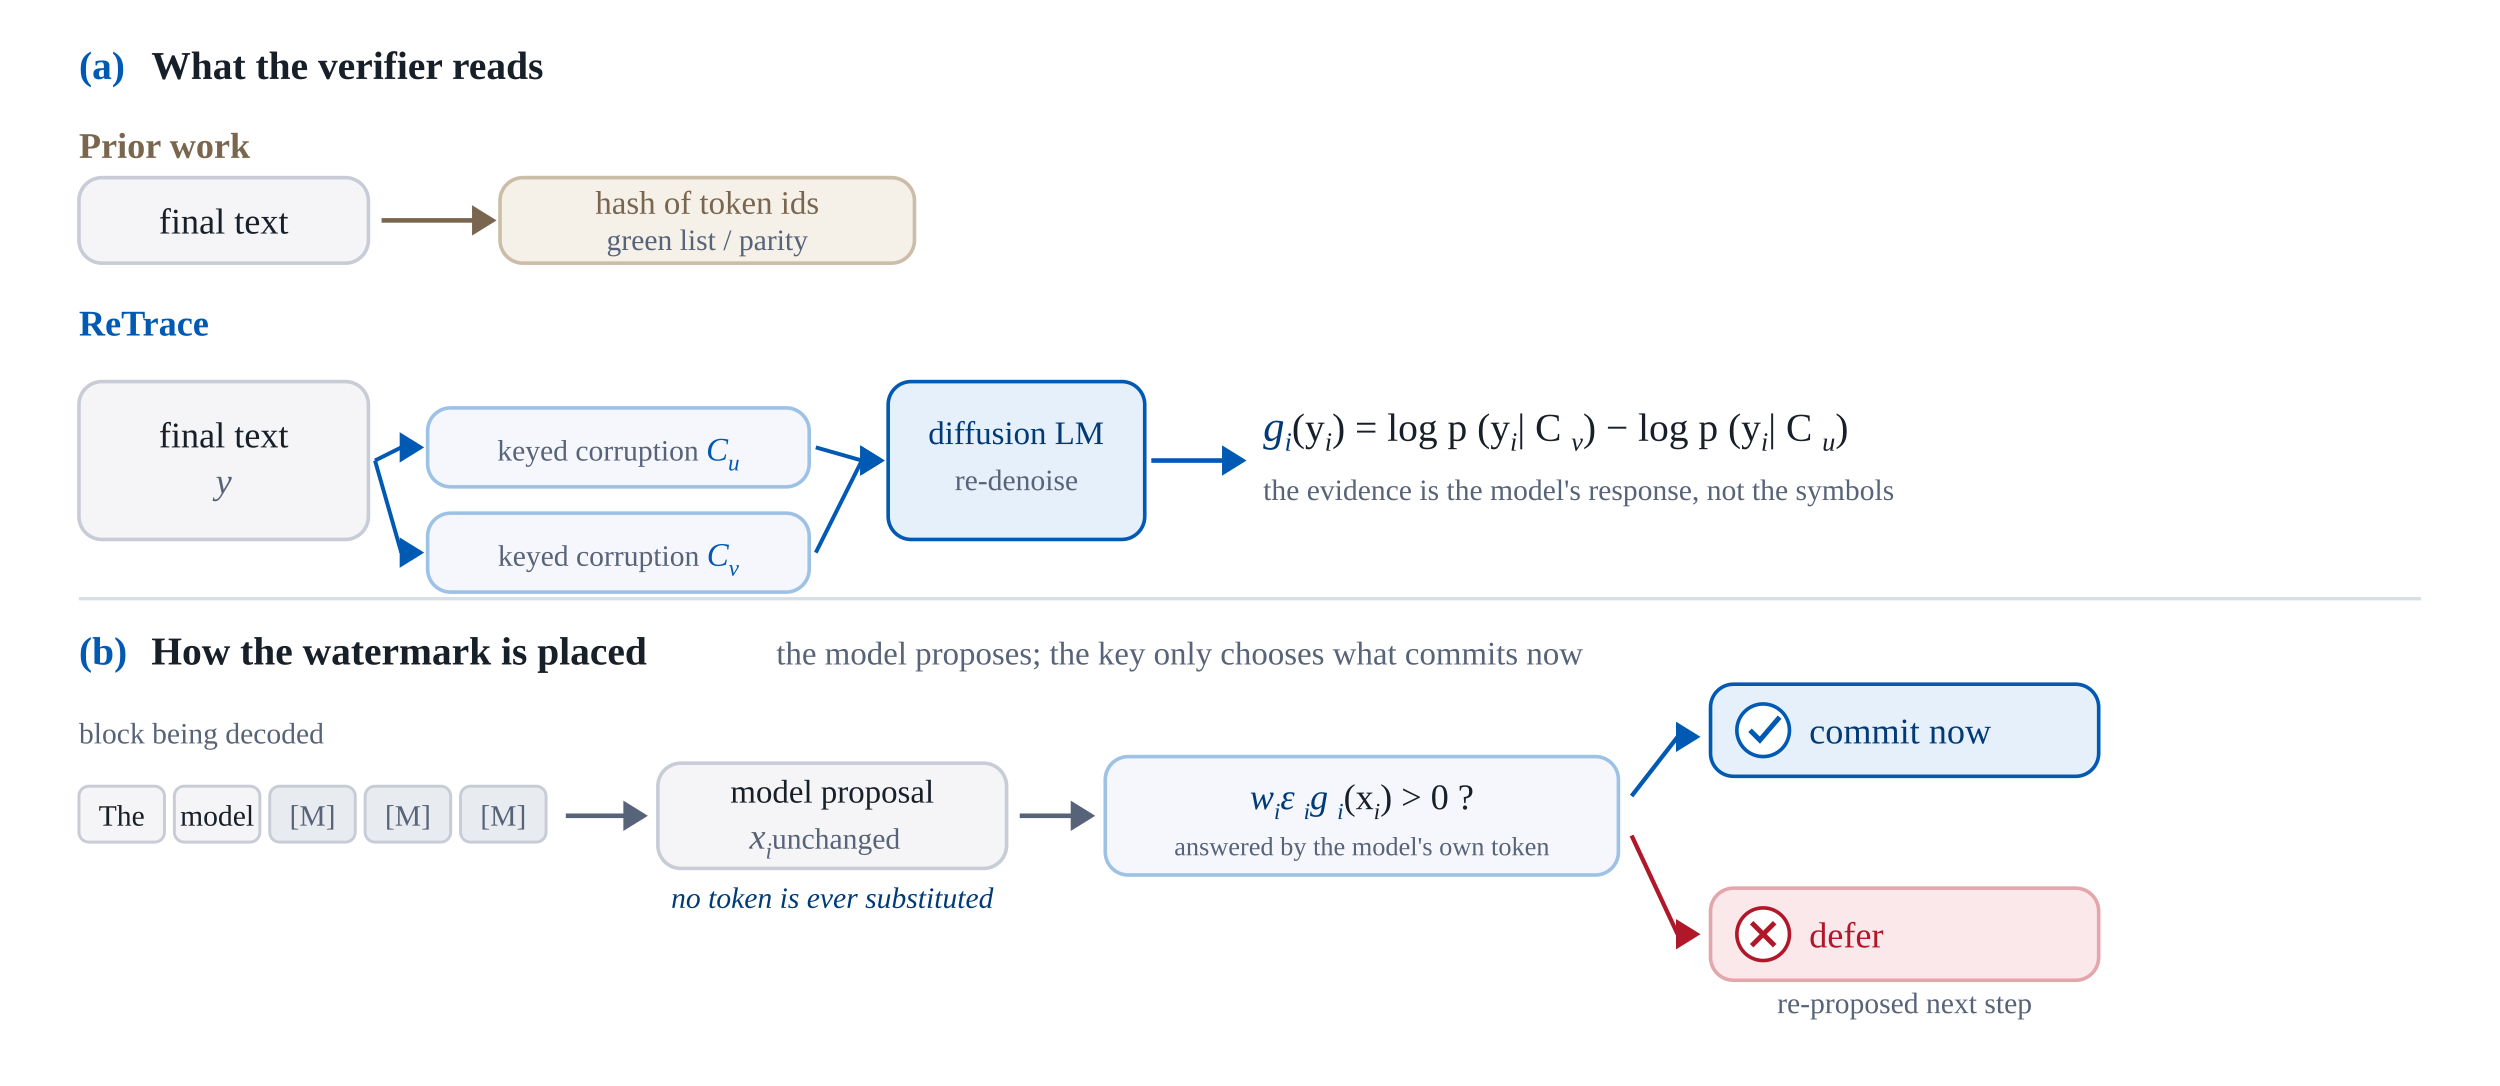
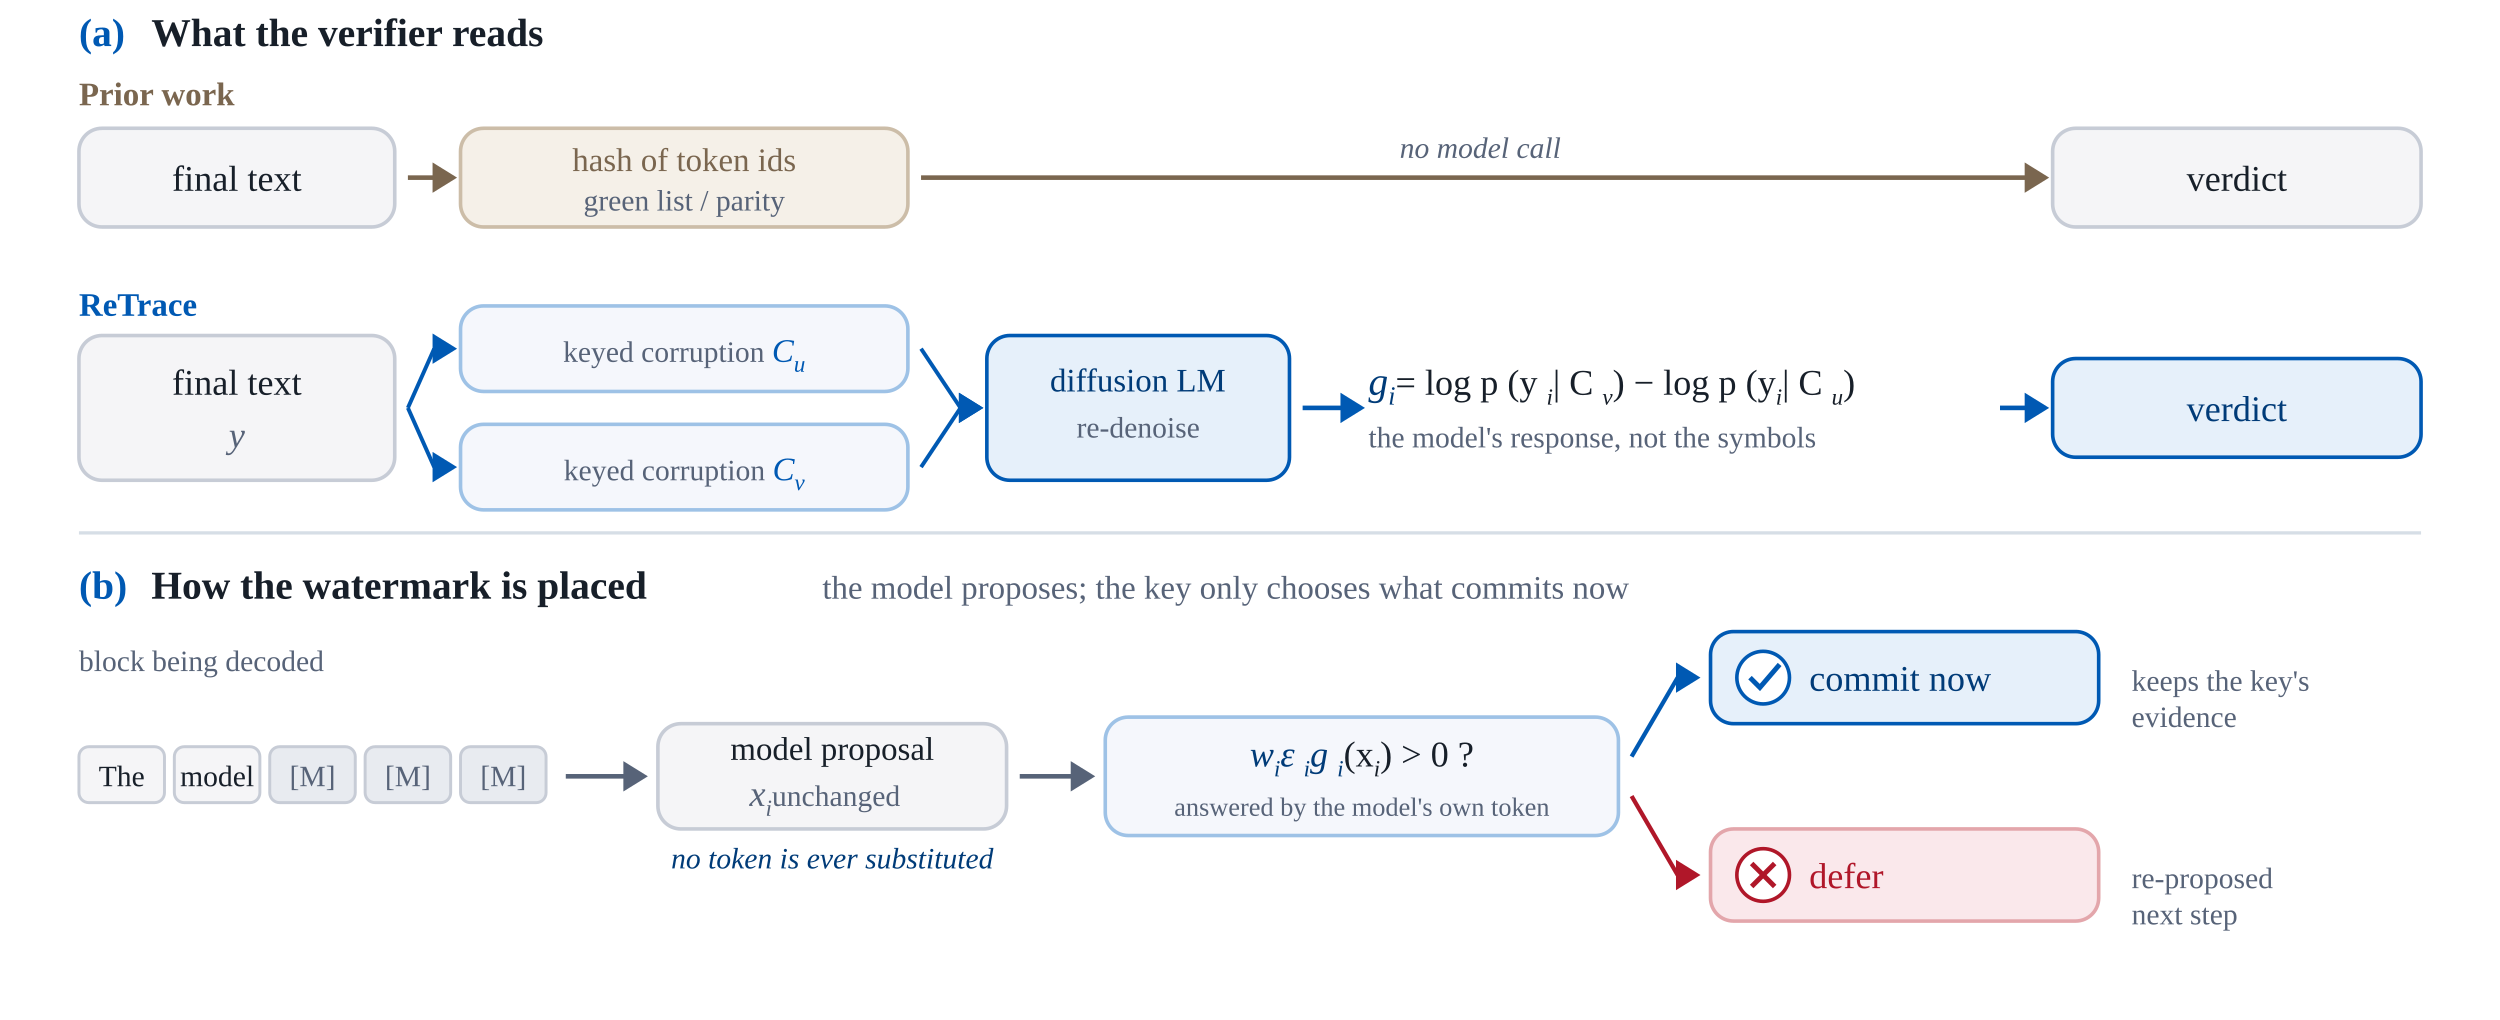
- <svg xmlns="http://www.w3.org/2000/svg" width="760" height="330" preserveAspectRatio="xMinYMin meet" viewBox="0 0 760 330" version="1.0" fill-rule="evenodd">
+ <svg xmlns="http://www.w3.org/2000/svg" width="760" height="310" preserveAspectRatio="xMinYMin meet" viewBox="0 0 760 310" version="1.0" fill-rule="evenodd">
  <clipPath id="clip">
-     <rect x="0" y="0" width="760" height="330" />
+     <rect x="0" y="0" width="760" height="310" />
  </clipPath>
-   <g id="group" transform="scale(1,-1) translate(0,-330)" style="clip-path: url(#clip)">
+   <g id="group" transform="scale(1,-1) translate(0,-310)" style="clip-path: url(#clip)">
    <g transform="">
-       <rect x="0" y="0" width="760" height="330" style="stroke: none; stroke-linecap: butt; stroke-width: 1; fill: rgb(100%,100%,100%); fill-rule: evenodd;" />
-       <text x="24" y="306" style="font-family: 'Times New Roman'; font-weight: bold; font-size: 12px;fill: rgb(0%,35%,70%); stroke:none;" transform="translate(0,612) scale(1,-1)">(a)</text>
-       <text x="46" y="306" style="font-family: 'Times New Roman'; font-weight: bold; font-size: 12px;fill: rgb(9%,12%,16%); stroke:none;" transform="translate(0,612) scale(1,-1)">What the verifier reads</text>
-       <text x="24" y="282" style="font-family: 'Times New Roman'; font-weight: bold; font-size: 11px;fill: rgb(48%,40%,31%); stroke:none;" transform="translate(0,564) scale(1,-1)">Prior work</text>
-       <rect x="24" y="250" width="88" height="26" rx="7" ry="7" style="stroke: rgb(78%,80%,84%); stroke-linecap: butt; stroke-width: 1.1; fill: rgb(96%,96%,97%); fill-rule: evenodd;" />
-       <text x="48.299" y="259" style="font-family: 'Times New Roman'; font-size: 11px;fill: rgb(9%,12%,16%); stroke:none;" transform="translate(0,518) scale(1,-1)">final text</text>
-       <path d="M 116,263 L 144,263 Z" style="stroke: rgb(48%,40%,31%); stroke-linecap: butt; stroke-width: 1.4;" />
-       <polygon points="150 263, 144 266.72, 144 259.28" style="stroke: rgb(48%,40%,31%); stroke-linecap: butt; stroke-width: 1; fill: rgb(48%,40%,31%); fill-rule: evenodd;" />
-       <rect x="152" y="250" width="126" height="26" rx="7" ry="7" style="stroke: rgb(80%,74%,66%); stroke-linecap: butt; stroke-width: 1.1; fill: rgb(96%,94%,91%); fill-rule: evenodd;" />
-       <text x="180.977" y="265" style="font-family: 'Times New Roman'; font-size: 10px;fill: rgb(48%,40%,31%); stroke:none;" transform="translate(0,530) scale(1,-1)">hash of token ids</text>
-       <text x="184.383" y="254" style="font-family: 'Times New Roman'; font-size: 9px;fill: rgb(34%,39%,47%); stroke:none;" transform="translate(0,508) scale(1,-1)">green list / parity</text>
-       <text x="24" y="228" style="font-family: 'Times New Roman'; font-weight: bold; font-size: 11px;fill: rgb(0%,35%,70%); stroke:none;" transform="translate(0,456) scale(1,-1)">ReTrace</text>
-       <rect x="24" y="166" width="88" height="48" rx="7" ry="7" style="stroke: rgb(78%,80%,84%); stroke-linecap: butt; stroke-width: 1.1; fill: rgb(96%,96%,97%); fill-rule: evenodd;" />
-       <text x="48.299" y="194" style="font-family: 'Times New Roman'; font-size: 11px;fill: rgb(9%,12%,16%); stroke:none;" transform="translate(0,388) scale(1,-1)">final text</text>
-       <text x="65.559" y="180" style="font-family: 'Times New Roman'; font-style: italic; font-size: 11px;fill: rgb(34%,39%,47%); stroke:none;" transform="translate(0,360) scale(1,-1)">y</text>
-       <rect x="130" y="182" width="116" height="24" rx="7" ry="7" style="stroke: rgb(62%,76%,90%); stroke-linecap: butt; stroke-width: 1.1; fill: rgb(96%,97%,99%); fill-rule: evenodd;" />
-       <text x="151.176" y="190" style="font-family: 'Times New Roman'; font-size: 9px;fill: rgb(34%,39%,47%); stroke:none;" transform="translate(0,380) scale(1,-1)">keyed corruption </text>
-       <text x="214.655" y="190" style="font-family: 'Times New Roman'; font-style: italic; font-size: 10px;fill: rgb(0%,35%,70%); stroke:none;" transform="translate(0,380) scale(1,-1)">C</text>
-       <text x="221.324" y="187" style="font-family: 'Times New Roman'; font-style: italic; font-size: 7px;fill: rgb(0%,35%,70%); stroke:none;" transform="translate(0,374) scale(1,-1)">u</text>
-       <path d="M 114,190 L 122,194 Z" style="stroke: rgb(0%,35%,70%); stroke-linecap: butt; stroke-width: 1.2;" />
-       <polygon points="128 194, 122 197.72, 122 190.28" style="stroke: rgb(0%,35%,70%); stroke-linecap: butt; stroke-width: 1; fill: rgb(0%,35%,70%); fill-rule: evenodd;" />
-       <path d="M 248,194 L 262,190 Z" style="stroke: rgb(0%,35%,70%); stroke-linecap: butt; stroke-width: 1.2;" />
-       <polygon points="268 190, 262 193.72, 262 186.28" style="stroke: rgb(0%,35%,70%); stroke-linecap: butt; stroke-width: 1; fill: rgb(0%,35%,70%); fill-rule: evenodd;" />
-       <rect x="130" y="150" width="116" height="24" rx="7" ry="7" style="stroke: rgb(62%,76%,90%); stroke-linecap: butt; stroke-width: 1.1; fill: rgb(96%,97%,99%); fill-rule: evenodd;" />
-       <text x="151.372" y="158" style="font-family: 'Times New Roman'; font-size: 9px;fill: rgb(34%,39%,47%); stroke:none;" transform="translate(0,316) scale(1,-1)">keyed corruption </text>
-       <text x="214.851" y="158" style="font-family: 'Times New Roman'; font-style: italic; font-size: 10px;fill: rgb(0%,35%,70%); stroke:none;" transform="translate(0,316) scale(1,-1)">C</text>
-       <text x="221.521" y="155" style="font-family: 'Times New Roman'; font-style: italic; font-size: 7px;fill: rgb(0%,35%,70%); stroke:none;" transform="translate(0,310) scale(1,-1)">v</text>
-       <path d="M 114,190 L 122,162 Z" style="stroke: rgb(0%,35%,70%); stroke-linecap: butt; stroke-width: 1.2;" />
-       <polygon points="128 162, 122 165.72, 122 158.28" style="stroke: rgb(0%,35%,70%); stroke-linecap: butt; stroke-width: 1; fill: rgb(0%,35%,70%); fill-rule: evenodd;" />
-       <path d="M 248,162 L 262,190 Z" style="stroke: rgb(0%,35%,70%); stroke-linecap: butt; stroke-width: 1.2;" />
-       <polygon points="268 190, 262 193.72, 262 186.28" style="stroke: rgb(0%,35%,70%); stroke-linecap: butt; stroke-width: 1; fill: rgb(0%,35%,70%); fill-rule: evenodd;" />
-       <rect x="270" y="166" width="78" height="48" rx="7" ry="7" style="stroke: rgb(0%,35%,70%); stroke-linecap: butt; stroke-width: 1.1; fill: rgb(90%,94%,98%); fill-rule: evenodd;" />
-       <text x="282.196" y="195" style="font-family: 'Times New Roman'; font-size: 10px;fill: rgb(0%,23%,47%); stroke:none;" transform="translate(0,390) scale(1,-1)">diffusion LM</text>
-       <text x="290.26" y="181" style="font-family: 'Times New Roman'; font-size: 9px;fill: rgb(34%,39%,47%); stroke:none;" transform="translate(0,362) scale(1,-1)">re-denoise</text>
-       <path d="M 350,190 L 372,190 Z" style="stroke: rgb(0%,35%,70%); stroke-linecap: butt; stroke-width: 1.4;" />
-       <polygon points="378 190, 372 193.72, 372 186.28" style="stroke: rgb(0%,35%,70%); stroke-linecap: butt; stroke-width: 1; fill: rgb(0%,35%,70%); fill-rule: evenodd;" />
-       <text x="384" y="196" style="font-family: 'Times New Roman'; font-style: italic; font-size: 13px;fill: rgb(0%,23%,47%); stroke:none;" transform="translate(0,392) scale(1,-1)">g</text>
-       <text x="390.5" y="193" style="font-family: 'Times New Roman'; font-style: italic; font-size: 8px;fill: rgb(0%,23%,47%); stroke:none;" transform="translate(0,386) scale(1,-1)">i</text>
-       <text x="392.723" y="196" style="font-family: 'Times New Roman'; font-size: 12px;fill: rgb(9%,12%,16%); stroke:none;" transform="translate(0,392) scale(1,-1)">(y</text>
-       <text x="402.719" y="193" style="font-family: 'Times New Roman'; font-style: italic; font-size: 8px;fill: rgb(9%,12%,16%); stroke:none;" transform="translate(0,386) scale(1,-1)">i</text>
-       <text x="404.941" y="196" style="font-family: 'Times New Roman'; font-size: 12px;fill: rgb(9%,12%,16%); stroke:none;" transform="translate(0,392) scale(1,-1)">) = log p (y</text>
-       <text x="459.035" y="193" style="font-family: 'Times New Roman'; font-style: italic; font-size: 8px;fill: rgb(9%,12%,16%); stroke:none;" transform="translate(0,386) scale(1,-1)">i</text>
-       <text x="461.258" y="196" style="font-family: 'Times New Roman'; font-size: 12px;fill: rgb(9%,12%,16%); stroke:none;" transform="translate(0,392) scale(1,-1)"> | C</text>
-       <text x="477.664" y="193" style="font-family: 'Times New Roman'; font-style: italic; font-size: 8px;fill: rgb(9%,12%,16%); stroke:none;" transform="translate(0,386) scale(1,-1)">v</text>
-       <text x="481.215" y="196" style="font-family: 'Times New Roman'; font-size: 12px;fill: rgb(9%,12%,16%); stroke:none;" transform="translate(0,392) scale(1,-1)">) − log p (y</text>
-       <text x="535.309" y="193" style="font-family: 'Times New Roman'; font-style: italic; font-size: 8px;fill: rgb(9%,12%,16%); stroke:none;" transform="translate(0,386) scale(1,-1)">i</text>
-       <text x="537.531" y="196" style="font-family: 'Times New Roman'; font-size: 12px;fill: rgb(9%,12%,16%); stroke:none;" transform="translate(0,392) scale(1,-1)"> | C</text>
-       <text x="553.938" y="193" style="font-family: 'Times New Roman'; font-style: italic; font-size: 8px;fill: rgb(9%,12%,16%); stroke:none;" transform="translate(0,386) scale(1,-1)">u</text>
-       <text x="557.938" y="196" style="font-family: 'Times New Roman'; font-size: 12px;fill: rgb(9%,12%,16%); stroke:none;" transform="translate(0,392) scale(1,-1)">)</text>
-       <text x="384" y="178" style="font-family: 'Times New Roman'; font-size: 9px;fill: rgb(34%,39%,47%); stroke:none;" transform="translate(0,356) scale(1,-1)">the evidence is the model's response, not the symbols</text>
+       <rect x="0" y="0" width="760" height="310" style="stroke: none; stroke-linecap: butt; stroke-width: 1; fill: rgb(100%,100%,100%); fill-rule: evenodd;" />
+       <text x="24" y="296" style="font-family: 'Times New Roman'; font-weight: bold; font-size: 12px;fill: rgb(0%,35%,70%); stroke:none;" transform="translate(0,592) scale(1,-1)">(a)</text>
+       <text x="46" y="296" style="font-family: 'Times New Roman'; font-weight: bold; font-size: 12px;fill: rgb(9%,12%,16%); stroke:none;" transform="translate(0,592) scale(1,-1)">What the verifier reads</text>
+       <text x="24" y="278" style="font-family: 'Times New Roman'; font-weight: bold; font-size: 10px;fill: rgb(48%,40%,31%); stroke:none;" transform="translate(0,556) scale(1,-1)">Prior work</text>
+       <rect x="24" y="241" width="96" height="30" rx="7" ry="7" style="stroke: rgb(78%,80%,84%); stroke-linecap: butt; stroke-width: 1.1; fill: rgb(96%,96%,97%); fill-rule: evenodd;" />
+       <text x="52.299" y="252" style="font-family: 'Times New Roman'; font-size: 11px;fill: rgb(9%,12%,16%); stroke:none;" transform="translate(0,504) scale(1,-1)">final text</text>
+       <path d="M 124,256 L 132,256 Z" style="stroke: rgb(48%,40%,31%); stroke-linecap: butt; stroke-width: 1.4;" />
+       <polygon points="138 256, 132 259.72, 132 252.28" style="stroke: rgb(48%,40%,31%); stroke-linecap: butt; stroke-width: 1; fill: rgb(48%,40%,31%); fill-rule: evenodd;" />
+       <rect x="140" y="241" width="136" height="30" rx="7" ry="7" style="stroke: rgb(80%,74%,66%); stroke-linecap: butt; stroke-width: 1.1; fill: rgb(96%,94%,91%); fill-rule: evenodd;" />
+       <text x="173.977" y="258" style="font-family: 'Times New Roman'; font-size: 10px;fill: rgb(48%,40%,31%); stroke:none;" transform="translate(0,516) scale(1,-1)">hash of token ids</text>
+       <text x="177.383" y="246" style="font-family: 'Times New Roman'; font-size: 9px;fill: rgb(34%,39%,47%); stroke:none;" transform="translate(0,492) scale(1,-1)">green list / parity</text>
+       <path d="M 280,256 L 616,256 Z" style="stroke: rgb(48%,40%,31%); stroke-linecap: butt; stroke-width: 1.4;" />
+       <polygon points="622 256, 616 259.72, 616 252.28" style="stroke: rgb(48%,40%,31%); stroke-linecap: butt; stroke-width: 1; fill: rgb(48%,40%,31%); fill-rule: evenodd;" />
+       <text x="425.505" y="262" style="font-family: 'Times New Roman'; font-style: italic; font-size: 9px;fill: rgb(34%,39%,47%); stroke:none;" transform="translate(0,524) scale(1,-1)">no model call</text>
+       <rect x="624" y="241" width="112" height="30" rx="7" ry="7" style="stroke: rgb(78%,80%,84%); stroke-linecap: butt; stroke-width: 1.1; fill: rgb(96%,96%,97%); fill-rule: evenodd;" />
+       <text x="664.73" y="252" style="font-family: 'Times New Roman'; font-size: 11px;fill: rgb(9%,12%,16%); stroke:none;" transform="translate(0,504) scale(1,-1)">verdict</text>
+       <text x="24" y="214" style="font-family: 'Times New Roman'; font-weight: bold; font-size: 10px;fill: rgb(0%,35%,70%); stroke:none;" transform="translate(0,428) scale(1,-1)">ReTrace</text>
+       <rect x="24" y="164" width="96" height="44" rx="7" ry="7" style="stroke: rgb(78%,80%,84%); stroke-linecap: butt; stroke-width: 1.1; fill: rgb(96%,96%,97%); fill-rule: evenodd;" />
+       <text x="52.299" y="190" style="font-family: 'Times New Roman'; font-size: 11px;fill: rgb(9%,12%,16%); stroke:none;" transform="translate(0,380) scale(1,-1)">final text</text>
+       <text x="69.559" y="174" style="font-family: 'Times New Roman'; font-style: italic; font-size: 11px;fill: rgb(34%,39%,47%); stroke:none;" transform="translate(0,348) scale(1,-1)">y</text>
+       <rect x="140" y="191" width="136" height="26" rx="7" ry="7" style="stroke: rgb(62%,76%,90%); stroke-linecap: butt; stroke-width: 1.1; fill: rgb(96%,97%,99%); fill-rule: evenodd;" />
+       <text x="171.176" y="200" style="font-family: 'Times New Roman'; font-size: 9px;fill: rgb(34%,39%,47%); stroke:none;" transform="translate(0,400) scale(1,-1)">keyed corruption </text>
+       <text x="234.655" y="200" style="font-family: 'Times New Roman'; font-style: italic; font-size: 10px;fill: rgb(0%,35%,70%); stroke:none;" transform="translate(0,400) scale(1,-1)">C</text>
+       <text x="241.324" y="197" style="font-family: 'Times New Roman'; font-style: italic; font-size: 7px;fill: rgb(0%,35%,70%); stroke:none;" transform="translate(0,394) scale(1,-1)">u</text>
+       <path d="M 124,186 L 132,204 Z" style="stroke: rgb(0%,35%,70%); stroke-linecap: butt; stroke-width: 1.2;" />
+       <polygon points="138 204, 132 207.72, 132 200.28" style="stroke: rgb(0%,35%,70%); stroke-linecap: butt; stroke-width: 1; fill: rgb(0%,35%,70%); fill-rule: evenodd;" />
+       <path d="M 280,204 L 292,186 Z" style="stroke: rgb(0%,35%,70%); stroke-linecap: butt; stroke-width: 1.2;" />
+       <polygon points="298 186, 292 189.72, 292 182.28" style="stroke: rgb(0%,35%,70%); stroke-linecap: butt; stroke-width: 1; fill: rgb(0%,35%,70%); fill-rule: evenodd;" />
+       <rect x="140" y="155" width="136" height="26" rx="7" ry="7" style="stroke: rgb(62%,76%,90%); stroke-linecap: butt; stroke-width: 1.1; fill: rgb(96%,97%,99%); fill-rule: evenodd;" />
+       <text x="171.372" y="164" style="font-family: 'Times New Roman'; font-size: 9px;fill: rgb(34%,39%,47%); stroke:none;" transform="translate(0,328) scale(1,-1)">keyed corruption </text>
+       <text x="234.851" y="164" style="font-family: 'Times New Roman'; font-style: italic; font-size: 10px;fill: rgb(0%,35%,70%); stroke:none;" transform="translate(0,328) scale(1,-1)">C</text>
+       <text x="241.521" y="161" style="font-family: 'Times New Roman'; font-style: italic; font-size: 7px;fill: rgb(0%,35%,70%); stroke:none;" transform="translate(0,322) scale(1,-1)">v</text>
+       <path d="M 124,186 L 132,168 Z" style="stroke: rgb(0%,35%,70%); stroke-linecap: butt; stroke-width: 1.2;" />
+       <polygon points="138 168, 132 171.72, 132 164.28" style="stroke: rgb(0%,35%,70%); stroke-linecap: butt; stroke-width: 1; fill: rgb(0%,35%,70%); fill-rule: evenodd;" />
+       <path d="M 280,168 L 292,186 Z" style="stroke: rgb(0%,35%,70%); stroke-linecap: butt; stroke-width: 1.2;" />
+       <polygon points="298 186, 292 189.72, 292 182.28" style="stroke: rgb(0%,35%,70%); stroke-linecap: butt; stroke-width: 1; fill: rgb(0%,35%,70%); fill-rule: evenodd;" />
+       <rect x="300" y="164" width="92" height="44" rx="7" ry="7" style="stroke: rgb(0%,35%,70%); stroke-linecap: butt; stroke-width: 1.1; fill: rgb(90%,94%,98%); fill-rule: evenodd;" />
+       <text x="319.196" y="191" style="font-family: 'Times New Roman'; font-size: 10px;fill: rgb(0%,23%,47%); stroke:none;" transform="translate(0,382) scale(1,-1)">diffusion LM</text>
+       <text x="327.26" y="177" style="font-family: 'Times New Roman'; font-size: 9px;fill: rgb(34%,39%,47%); stroke:none;" transform="translate(0,354) scale(1,-1)">re-denoise</text>
+       <path d="M 396,186 L 408,186 Z" style="stroke: rgb(0%,35%,70%); stroke-linecap: butt; stroke-width: 1.4;" />
+       <polygon points="414 186, 408 189.72, 408 182.28" style="stroke: rgb(0%,35%,70%); stroke-linecap: butt; stroke-width: 1; fill: rgb(0%,35%,70%); fill-rule: evenodd;" />
+       <text x="416" y="190" style="font-family: 'Times New Roman'; font-style: italic; font-size: 12px;fill: rgb(0%,23%,47%); stroke:none;" transform="translate(0,380) scale(1,-1)">g</text>
+       <text x="422.0" y="187" style="font-family: 'Times New Roman'; font-style: italic; font-size: 8px;fill: rgb(0%,23%,47%); stroke:none;" transform="translate(0,374) scale(1,-1)">i</text>
+       <text x="424.223" y="190" style="font-family: 'Times New Roman'; font-size: 11px;fill: rgb(9%,12%,16%); stroke:none;" transform="translate(0,380) scale(1,-1)"> = log p (y</text>
+       <text x="470.146" y="187" style="font-family: 'Times New Roman'; font-style: italic; font-size: 7px;fill: rgb(9%,12%,16%); stroke:none;" transform="translate(0,374) scale(1,-1)">i</text>
+       <text x="472.09" y="190" style="font-family: 'Times New Roman'; font-size: 11px;fill: rgb(9%,12%,16%); stroke:none;" transform="translate(0,380) scale(1,-1)"> | C</text>
+       <text x="487.129" y="187" style="font-family: 'Times New Roman'; font-style: italic; font-size: 7px;fill: rgb(9%,12%,16%); stroke:none;" transform="translate(0,374) scale(1,-1)">v</text>
+       <text x="490.236" y="190" style="font-family: 'Times New Roman'; font-size: 11px;fill: rgb(9%,12%,16%); stroke:none;" transform="translate(0,380) scale(1,-1)">) − log p (y</text>
+       <text x="539.822" y="187" style="font-family: 'Times New Roman'; font-style: italic; font-size: 7px;fill: rgb(9%,12%,16%); stroke:none;" transform="translate(0,374) scale(1,-1)">i</text>
+       <text x="541.767" y="190" style="font-family: 'Times New Roman'; font-size: 11px;fill: rgb(9%,12%,16%); stroke:none;" transform="translate(0,380) scale(1,-1)"> | C</text>
+       <text x="556.806" y="187" style="font-family: 'Times New Roman'; font-style: italic; font-size: 7px;fill: rgb(9%,12%,16%); stroke:none;" transform="translate(0,374) scale(1,-1)">u</text>
+       <text x="560.306" y="190" style="font-family: 'Times New Roman'; font-size: 11px;fill: rgb(9%,12%,16%); stroke:none;" transform="translate(0,380) scale(1,-1)">)</text>
+       <text x="416" y="174" style="font-family: 'Times New Roman'; font-size: 9px;fill: rgb(34%,39%,47%); stroke:none;" transform="translate(0,348) scale(1,-1)">the model's response, not the symbols</text>
+       <path d="M 608,186 L 616,186 Z" style="stroke: rgb(0%,35%,70%); stroke-linecap: butt; stroke-width: 1.4;" />
+       <polygon points="622 186, 616 189.72, 616 182.28" style="stroke: rgb(0%,35%,70%); stroke-linecap: butt; stroke-width: 1; fill: rgb(0%,35%,70%); fill-rule: evenodd;" />
+       <rect x="624" y="171" width="112" height="30" rx="7" ry="7" style="stroke: rgb(0%,35%,70%); stroke-linecap: butt; stroke-width: 1.1; fill: rgb(90%,94%,98%); fill-rule: evenodd;" />
+       <text x="664.73" y="182" style="font-family: 'Times New Roman'; font-size: 11px;fill: rgb(0%,23%,47%); stroke:none;" transform="translate(0,364) scale(1,-1)">verdict</text>
      <path d="M 24,148 L 736,148 Z" style="stroke: rgb(84%,87%,90%); stroke-linecap: butt; stroke-width: 1;" />
      <text x="24" y="128" style="font-family: 'Times New Roman'; font-weight: bold; font-size: 12px;fill: rgb(0%,35%,70%); stroke:none;" transform="translate(0,256) scale(1,-1)">(b)</text>
      <text x="46" y="128" style="font-family: 'Times New Roman'; font-weight: bold; font-size: 12px;fill: rgb(9%,12%,16%); stroke:none;" transform="translate(0,256) scale(1,-1)">How the watermark is placed</text>
-       <text x="236" y="128" style="font-family: 'Times New Roman'; font-size: 10px;fill: rgb(34%,39%,47%); stroke:none;" transform="translate(0,256) scale(1,-1)">the model proposes; the key only chooses what commits now</text>
-       <text x="24" y="104" style="font-family: 'Times New Roman'; font-size: 9px;fill: rgb(34%,39%,47%); stroke:none;" transform="translate(0,208) scale(1,-1)">block being decoded</text>
-       <rect x="24" y="74" width="26" height="17" rx="3" ry="3" style="stroke: rgb(78%,80%,84%); stroke-linecap: butt; stroke-width: 0.9; fill: rgb(96%,96%,97%); fill-rule: evenodd;" />
-       <text x="30.004" y="79" style="font-family: 'Times New Roman'; font-size: 9px;fill: rgb(9%,12%,16%); stroke:none;" transform="translate(0,158) scale(1,-1)">The</text>
-       <rect x="53" y="74" width="26" height="17" rx="3" ry="3" style="stroke: rgb(78%,80%,84%); stroke-linecap: butt; stroke-width: 0.9; fill: rgb(96%,96%,97%); fill-rule: evenodd;" />
-       <text x="54.752" y="79" style="font-family: 'Times New Roman'; font-size: 9px;fill: rgb(9%,12%,16%); stroke:none;" transform="translate(0,158) scale(1,-1)">model</text>
-       <rect x="82" y="74" width="26" height="17" rx="3" ry="3" style="stroke: rgb(78%,80%,84%); stroke-linecap: butt; stroke-width: 0.9; fill: rgb(91%,92%,94%); fill-rule: evenodd;" />
-       <text x="88.002" y="79" style="font-family: 'Times New Roman'; font-size: 9px;fill: rgb(34%,39%,47%); stroke:none;" transform="translate(0,158) scale(1,-1)">[M]</text>
-       <rect x="111" y="74" width="26" height="17" rx="3" ry="3" style="stroke: rgb(78%,80%,84%); stroke-linecap: butt; stroke-width: 0.9; fill: rgb(91%,92%,94%); fill-rule: evenodd;" />
-       <text x="117.002" y="79" style="font-family: 'Times New Roman'; font-size: 9px;fill: rgb(34%,39%,47%); stroke:none;" transform="translate(0,158) scale(1,-1)">[M]</text>
-       <rect x="140" y="74" width="26" height="17" rx="3" ry="3" style="stroke: rgb(78%,80%,84%); stroke-linecap: butt; stroke-width: 0.9; fill: rgb(91%,92%,94%); fill-rule: evenodd;" />
-       <text x="146.002" y="79" style="font-family: 'Times New Roman'; font-size: 9px;fill: rgb(34%,39%,47%); stroke:none;" transform="translate(0,158) scale(1,-1)">[M]</text>
-       <path d="M 172,82 L 190,82 Z" style="stroke: rgb(34%,39%,47%); stroke-linecap: butt; stroke-width: 1.4;" />
-       <polygon points="196 82, 190 85.72, 190 78.28" style="stroke: rgb(34%,39%,47%); stroke-linecap: butt; stroke-width: 1; fill: rgb(34%,39%,47%); fill-rule: evenodd;" />
-       <rect x="200" y="66" width="106" height="32" rx="7" ry="7" style="stroke: rgb(78%,80%,84%); stroke-linecap: butt; stroke-width: 1.1; fill: rgb(96%,96%,97%); fill-rule: evenodd;" />
-       <text x="222.033" y="86" style="font-family: 'Times New Roman'; font-size: 10px;fill: rgb(9%,12%,16%); stroke:none;" transform="translate(0,172) scale(1,-1)">model proposal</text>
-       <text x="227.844" y="72" style="font-family: 'Times New Roman'; font-style: italic; font-size: 11px;fill: rgb(34%,39%,47%); stroke:none;" transform="translate(0,144) scale(1,-1)">x</text>
-       <text x="232.727" y="69" style="font-family: 'Times New Roman'; font-style: italic; font-size: 7px;fill: rgb(34%,39%,47%); stroke:none;" transform="translate(0,138) scale(1,-1)">i</text>
-       <text x="234.672" y="72" style="font-family: 'Times New Roman'; font-size: 9px;fill: rgb(34%,39%,47%); stroke:none;" transform="translate(0,144) scale(1,-1)">  unchanged</text>
-       <path d="M 310,82 L 326,82 Z" style="stroke: rgb(34%,39%,47%); stroke-linecap: butt; stroke-width: 1.4;" />
-       <polygon points="332 82, 326 85.72, 326 78.28" style="stroke: rgb(34%,39%,47%); stroke-linecap: butt; stroke-width: 1; fill: rgb(34%,39%,47%); fill-rule: evenodd;" />
-       <rect x="336" y="64" width="156" height="36" rx="7" ry="7" style="stroke: rgb(62%,76%,90%); stroke-linecap: butt; stroke-width: 1.1; fill: rgb(96%,97%,99%); fill-rule: evenodd;" />
-       <text x="379.944" y="84" style="font-family: 'Times New Roman'; font-style: italic; font-size: 11px;fill: rgb(0%,23%,47%); stroke:none;" transform="translate(0,168) scale(1,-1)">w</text>
-       <text x="387.281" y="81" style="font-family: 'Times New Roman'; font-style: italic; font-size: 7px;fill: rgb(0%,23%,47%); stroke:none;" transform="translate(0,162) scale(1,-1)">i</text>
-       <text x="389.225" y="84" style="font-family: 'Times New Roman'; font-style: italic; font-size: 11px;fill: rgb(0%,23%,47%); stroke:none;" transform="translate(0,168) scale(1,-1)"> ε</text>
-       <text x="396.31" y="81" style="font-family: 'Times New Roman'; font-style: italic; font-size: 7px;fill: rgb(0%,23%,47%); stroke:none;" transform="translate(0,162) scale(1,-1)">i</text>
-       <text x="398.255" y="84" style="font-family: 'Times New Roman'; font-style: italic; font-size: 11px;fill: rgb(0%,23%,47%); stroke:none;" transform="translate(0,168) scale(1,-1)"> g</text>
-       <text x="406.505" y="81" style="font-family: 'Times New Roman'; font-style: italic; font-size: 7px;fill: rgb(0%,23%,47%); stroke:none;" transform="translate(0,162) scale(1,-1)">i</text>
-       <text x="408.449" y="84" style="font-family: 'Times New Roman'; font-size: 11px;fill: rgb(9%,12%,16%); stroke:none;" transform="translate(0,168) scale(1,-1)">(x</text>
-       <text x="417.613" y="81" style="font-family: 'Times New Roman'; font-style: italic; font-size: 7px;fill: rgb(9%,12%,16%); stroke:none;" transform="translate(0,162) scale(1,-1)">i</text>
-       <text x="419.557" y="84" style="font-family: 'Times New Roman'; font-size: 11px;fill: rgb(9%,12%,16%); stroke:none;" transform="translate(0,168) scale(1,-1)">) &gt; 0 ?</text>
-       <text x="356.959" y="70" style="font-family: 'Times New Roman'; font-size: 8px;fill: rgb(34%,39%,47%); stroke:none;" transform="translate(0,140) scale(1,-1)">answered by the model's own token</text>
-       <path d="M 496,88 L 510,106 Z" style="stroke: rgb(0%,35%,70%); stroke-linecap: butt; stroke-width: 1.3;" />
-       <polygon points="516 106, 510 109.72, 510 102.28" style="stroke: rgb(0%,35%,70%); stroke-linecap: butt; stroke-width: 1; fill: rgb(0%,35%,70%); fill-rule: evenodd;" />
-       <path d="M 496,76 L 510,46 Z" style="stroke: rgb(69%,9%,16%); stroke-linecap: butt; stroke-width: 1.3;" />
-       <polygon points="516 46, 510 49.72, 510 42.28" style="stroke: rgb(69%,9%,16%); stroke-linecap: butt; stroke-width: 1; fill: rgb(69%,9%,16%); fill-rule: evenodd;" />
-       <rect x="520" y="94" width="118" height="28" rx="7" ry="7" style="stroke: rgb(0%,35%,70%); stroke-linecap: butt; stroke-width: 1.1; fill: rgb(90%,94%,98%); fill-rule: evenodd;" />
-       <circle cx="536" cy="108" r="8" style="stroke: rgb(0%,35%,70%); stroke-linecap: butt; stroke-width: 1.1; fill: rgb(100%,100%,100%); fill-rule: evenodd;" />
-       <path d="M 532 108 L 535 105 L 541 112 " style="stroke: rgb(0%,35%,70%); stroke-linecap: butt; stroke-width: 1.5; fill: none; fill-rule: evenodd;" />
-       <text x="550" y="104" style="font-family: 'Times New Roman'; font-size: 11px;fill: rgb(0%,23%,47%); stroke:none;" transform="translate(0,208) scale(1,-1)">commit now</text>
-       <rect x="520" y="32" width="118" height="28" rx="7" ry="7" style="stroke: rgb(89%,65%,67%); stroke-linecap: butt; stroke-width: 1.1; fill: rgb(98%,91%,92%); fill-rule: evenodd;" />
-       <circle cx="536" cy="46" r="8" style="stroke: rgb(69%,9%,16%); stroke-linecap: butt; stroke-width: 1.1; fill: rgb(100%,100%,100%); fill-rule: evenodd;" />
-       <path d="M 532.5,42.5 L 539.5,49.5 Z" style="stroke: rgb(69%,9%,16%); stroke-linecap: butt; stroke-width: 1.5;" />
-       <path d="M 532.5,49.5 L 539.5,42.5 Z" style="stroke: rgb(69%,9%,16%); stroke-linecap: butt; stroke-width: 1.5;" />
-       <text x="550" y="42" style="font-family: 'Times New Roman'; font-size: 11px;fill: rgb(69%,9%,16%); stroke:none;" transform="translate(0,84) scale(1,-1)">defer</text>
-       <text x="204.01" y="54" style="font-family: 'Times New Roman'; font-style: italic; font-size: 9px;fill: rgb(0%,23%,47%); stroke:none;" transform="translate(0,108) scale(1,-1)">no token is ever substituted</text>
-       <text x="540.262" y="22" style="font-family: 'Times New Roman'; font-size: 9px;fill: rgb(34%,39%,47%); stroke:none;" transform="translate(0,44) scale(1,-1)">re-proposed next step</text>
+       <text x="250" y="128" style="font-family: 'Times New Roman'; font-size: 10px;fill: rgb(34%,39%,47%); stroke:none;" transform="translate(0,256) scale(1,-1)">the model proposes; the key only chooses what commits now</text>
+       <text x="24" y="106" style="font-family: 'Times New Roman'; font-size: 9px;fill: rgb(34%,39%,47%); stroke:none;" transform="translate(0,212) scale(1,-1)">block being decoded</text>
+       <rect x="24" y="66" width="26" height="17" rx="3" ry="3" style="stroke: rgb(78%,80%,84%); stroke-linecap: butt; stroke-width: 0.9; fill: rgb(96%,96%,97%); fill-rule: evenodd;" />
+       <text x="30.004" y="71" style="font-family: 'Times New Roman'; font-size: 9px;fill: rgb(9%,12%,16%); stroke:none;" transform="translate(0,142) scale(1,-1)">The</text>
+       <rect x="53" y="66" width="26" height="17" rx="3" ry="3" style="stroke: rgb(78%,80%,84%); stroke-linecap: butt; stroke-width: 0.9; fill: rgb(96%,96%,97%); fill-rule: evenodd;" />
+       <text x="54.752" y="71" style="font-family: 'Times New Roman'; font-size: 9px;fill: rgb(9%,12%,16%); stroke:none;" transform="translate(0,142) scale(1,-1)">model</text>
+       <rect x="82" y="66" width="26" height="17" rx="3" ry="3" style="stroke: rgb(78%,80%,84%); stroke-linecap: butt; stroke-width: 0.9; fill: rgb(91%,92%,94%); fill-rule: evenodd;" />
+       <text x="88.002" y="71" style="font-family: 'Times New Roman'; font-size: 9px;fill: rgb(34%,39%,47%); stroke:none;" transform="translate(0,142) scale(1,-1)">[M]</text>
+       <rect x="111" y="66" width="26" height="17" rx="3" ry="3" style="stroke: rgb(78%,80%,84%); stroke-linecap: butt; stroke-width: 0.9; fill: rgb(91%,92%,94%); fill-rule: evenodd;" />
+       <text x="117.002" y="71" style="font-family: 'Times New Roman'; font-size: 9px;fill: rgb(34%,39%,47%); stroke:none;" transform="translate(0,142) scale(1,-1)">[M]</text>
+       <rect x="140" y="66" width="26" height="17" rx="3" ry="3" style="stroke: rgb(78%,80%,84%); stroke-linecap: butt; stroke-width: 0.9; fill: rgb(91%,92%,94%); fill-rule: evenodd;" />
+       <text x="146.002" y="71" style="font-family: 'Times New Roman'; font-size: 9px;fill: rgb(34%,39%,47%); stroke:none;" transform="translate(0,142) scale(1,-1)">[M]</text>
+       <path d="M 172,74 L 190,74 Z" style="stroke: rgb(34%,39%,47%); stroke-linecap: butt; stroke-width: 1.4;" />
+       <polygon points="196 74, 190 77.72, 190 70.28" style="stroke: rgb(34%,39%,47%); stroke-linecap: butt; stroke-width: 1; fill: rgb(34%,39%,47%); fill-rule: evenodd;" />
+       <rect x="200" y="58" width="106" height="32" rx="7" ry="7" style="stroke: rgb(78%,80%,84%); stroke-linecap: butt; stroke-width: 1.1; fill: rgb(96%,96%,97%); fill-rule: evenodd;" />
+       <text x="222.033" y="79" style="font-family: 'Times New Roman'; font-size: 10px;fill: rgb(9%,12%,16%); stroke:none;" transform="translate(0,158) scale(1,-1)">model proposal</text>
+       <text x="227.844" y="65" style="font-family: 'Times New Roman'; font-style: italic; font-size: 11px;fill: rgb(34%,39%,47%); stroke:none;" transform="translate(0,130) scale(1,-1)">x</text>
+       <text x="232.727" y="62" style="font-family: 'Times New Roman'; font-style: italic; font-size: 7px;fill: rgb(34%,39%,47%); stroke:none;" transform="translate(0,124) scale(1,-1)">i</text>
+       <text x="234.672" y="65" style="font-family: 'Times New Roman'; font-size: 9px;fill: rgb(34%,39%,47%); stroke:none;" transform="translate(0,130) scale(1,-1)">  unchanged</text>
+       <text x="204.01" y="46" style="font-family: 'Times New Roman'; font-style: italic; font-size: 9px;fill: rgb(0%,23%,47%); stroke:none;" transform="translate(0,92) scale(1,-1)">no token is ever substituted</text>
+       <path d="M 310,74 L 326,74 Z" style="stroke: rgb(34%,39%,47%); stroke-linecap: butt; stroke-width: 1.4;" />
+       <polygon points="332 74, 326 77.72, 326 70.28" style="stroke: rgb(34%,39%,47%); stroke-linecap: butt; stroke-width: 1; fill: rgb(34%,39%,47%); fill-rule: evenodd;" />
+       <rect x="336" y="56" width="156" height="36" rx="7" ry="7" style="stroke: rgb(62%,76%,90%); stroke-linecap: butt; stroke-width: 1.1; fill: rgb(96%,97%,99%); fill-rule: evenodd;" />
+       <text x="379.944" y="77" style="font-family: 'Times New Roman'; font-style: italic; font-size: 11px;fill: rgb(0%,23%,47%); stroke:none;" transform="translate(0,154) scale(1,-1)">w</text>
+       <text x="387.281" y="74" style="font-family: 'Times New Roman'; font-style: italic; font-size: 7px;fill: rgb(0%,23%,47%); stroke:none;" transform="translate(0,148) scale(1,-1)">i</text>
+       <text x="389.225" y="77" style="font-family: 'Times New Roman'; font-style: italic; font-size: 11px;fill: rgb(0%,23%,47%); stroke:none;" transform="translate(0,154) scale(1,-1)"> ε</text>
+       <text x="396.31" y="74" style="font-family: 'Times New Roman'; font-style: italic; font-size: 7px;fill: rgb(0%,23%,47%); stroke:none;" transform="translate(0,148) scale(1,-1)">i</text>
+       <text x="398.255" y="77" style="font-family: 'Times New Roman'; font-style: italic; font-size: 11px;fill: rgb(0%,23%,47%); stroke:none;" transform="translate(0,154) scale(1,-1)"> g</text>
+       <text x="406.505" y="74" style="font-family: 'Times New Roman'; font-style: italic; font-size: 7px;fill: rgb(0%,23%,47%); stroke:none;" transform="translate(0,148) scale(1,-1)">i</text>
+       <text x="408.449" y="77" style="font-family: 'Times New Roman'; font-size: 11px;fill: rgb(9%,12%,16%); stroke:none;" transform="translate(0,154) scale(1,-1)">(x</text>
+       <text x="417.613" y="74" style="font-family: 'Times New Roman'; font-style: italic; font-size: 7px;fill: rgb(9%,12%,16%); stroke:none;" transform="translate(0,148) scale(1,-1)">i</text>
+       <text x="419.557" y="77" style="font-family: 'Times New Roman'; font-size: 11px;fill: rgb(9%,12%,16%); stroke:none;" transform="translate(0,154) scale(1,-1)">) &gt; 0 ?</text>
+       <text x="356.959" y="62" style="font-family: 'Times New Roman'; font-size: 8px;fill: rgb(34%,39%,47%); stroke:none;" transform="translate(0,124) scale(1,-1)">answered by the model's own token</text>
+       <path d="M 496,80 L 510,104 Z" style="stroke: rgb(0%,35%,70%); stroke-linecap: butt; stroke-width: 1.3;" />
+       <polygon points="516 104, 510 107.72, 510 100.28" style="stroke: rgb(0%,35%,70%); stroke-linecap: butt; stroke-width: 1; fill: rgb(0%,35%,70%); fill-rule: evenodd;" />
+       <path d="M 496,68 L 510,44 Z" style="stroke: rgb(69%,9%,16%); stroke-linecap: butt; stroke-width: 1.3;" />
+       <polygon points="516 44, 510 47.72, 510 40.28" style="stroke: rgb(69%,9%,16%); stroke-linecap: butt; stroke-width: 1; fill: rgb(69%,9%,16%); fill-rule: evenodd;" />
+       <rect x="520" y="90" width="118" height="28" rx="7" ry="7" style="stroke: rgb(0%,35%,70%); stroke-linecap: butt; stroke-width: 1.1; fill: rgb(90%,94%,98%); fill-rule: evenodd;" />
+       <circle cx="536" cy="104" r="8" style="stroke: rgb(0%,35%,70%); stroke-linecap: butt; stroke-width: 1.1; fill: rgb(100%,100%,100%); fill-rule: evenodd;" />
+       <path d="M 532 104 L 535 101 L 541 108 " style="stroke: rgb(0%,35%,70%); stroke-linecap: butt; stroke-width: 1.5; fill: none; fill-rule: evenodd;" />
+       <text x="550" y="100" style="font-family: 'Times New Roman'; font-size: 11px;fill: rgb(0%,23%,47%); stroke:none;" transform="translate(0,200) scale(1,-1)">commit now</text>
+       <rect x="520" y="30" width="118" height="28" rx="7" ry="7" style="stroke: rgb(89%,65%,67%); stroke-linecap: butt; stroke-width: 1.1; fill: rgb(98%,91%,92%); fill-rule: evenodd;" />
+       <circle cx="536" cy="44" r="8" style="stroke: rgb(69%,9%,16%); stroke-linecap: butt; stroke-width: 1.1; fill: rgb(100%,100%,100%); fill-rule: evenodd;" />
+       <path d="M 532.5,40.5 L 539.5,47.5 Z" style="stroke: rgb(69%,9%,16%); stroke-linecap: butt; stroke-width: 1.5;" />
+       <path d="M 532.5,47.5 L 539.5,40.5 Z" style="stroke: rgb(69%,9%,16%); stroke-linecap: butt; stroke-width: 1.5;" />
+       <text x="550" y="40" style="font-family: 'Times New Roman'; font-size: 11px;fill: rgb(69%,9%,16%); stroke:none;" transform="translate(0,80) scale(1,-1)">defer</text>
+       <text x="648" y="100" style="font-family: 'Times New Roman'; font-size: 9px;fill: rgb(34%,39%,47%); stroke:none;" transform="translate(0,200) scale(1,-1)">keeps the key's</text>
+       <text x="648" y="89" style="font-family: 'Times New Roman'; font-size: 9px;fill: rgb(34%,39%,47%); stroke:none;" transform="translate(0,178) scale(1,-1)">evidence</text>
+       <text x="648" y="40" style="font-family: 'Times New Roman'; font-size: 9px;fill: rgb(34%,39%,47%); stroke:none;" transform="translate(0,80) scale(1,-1)">re-proposed</text>
+       <text x="648" y="29" style="font-family: 'Times New Roman'; font-size: 9px;fill: rgb(34%,39%,47%); stroke:none;" transform="translate(0,58) scale(1,-1)">next step</text>
    </g>
  </g>
</svg>
